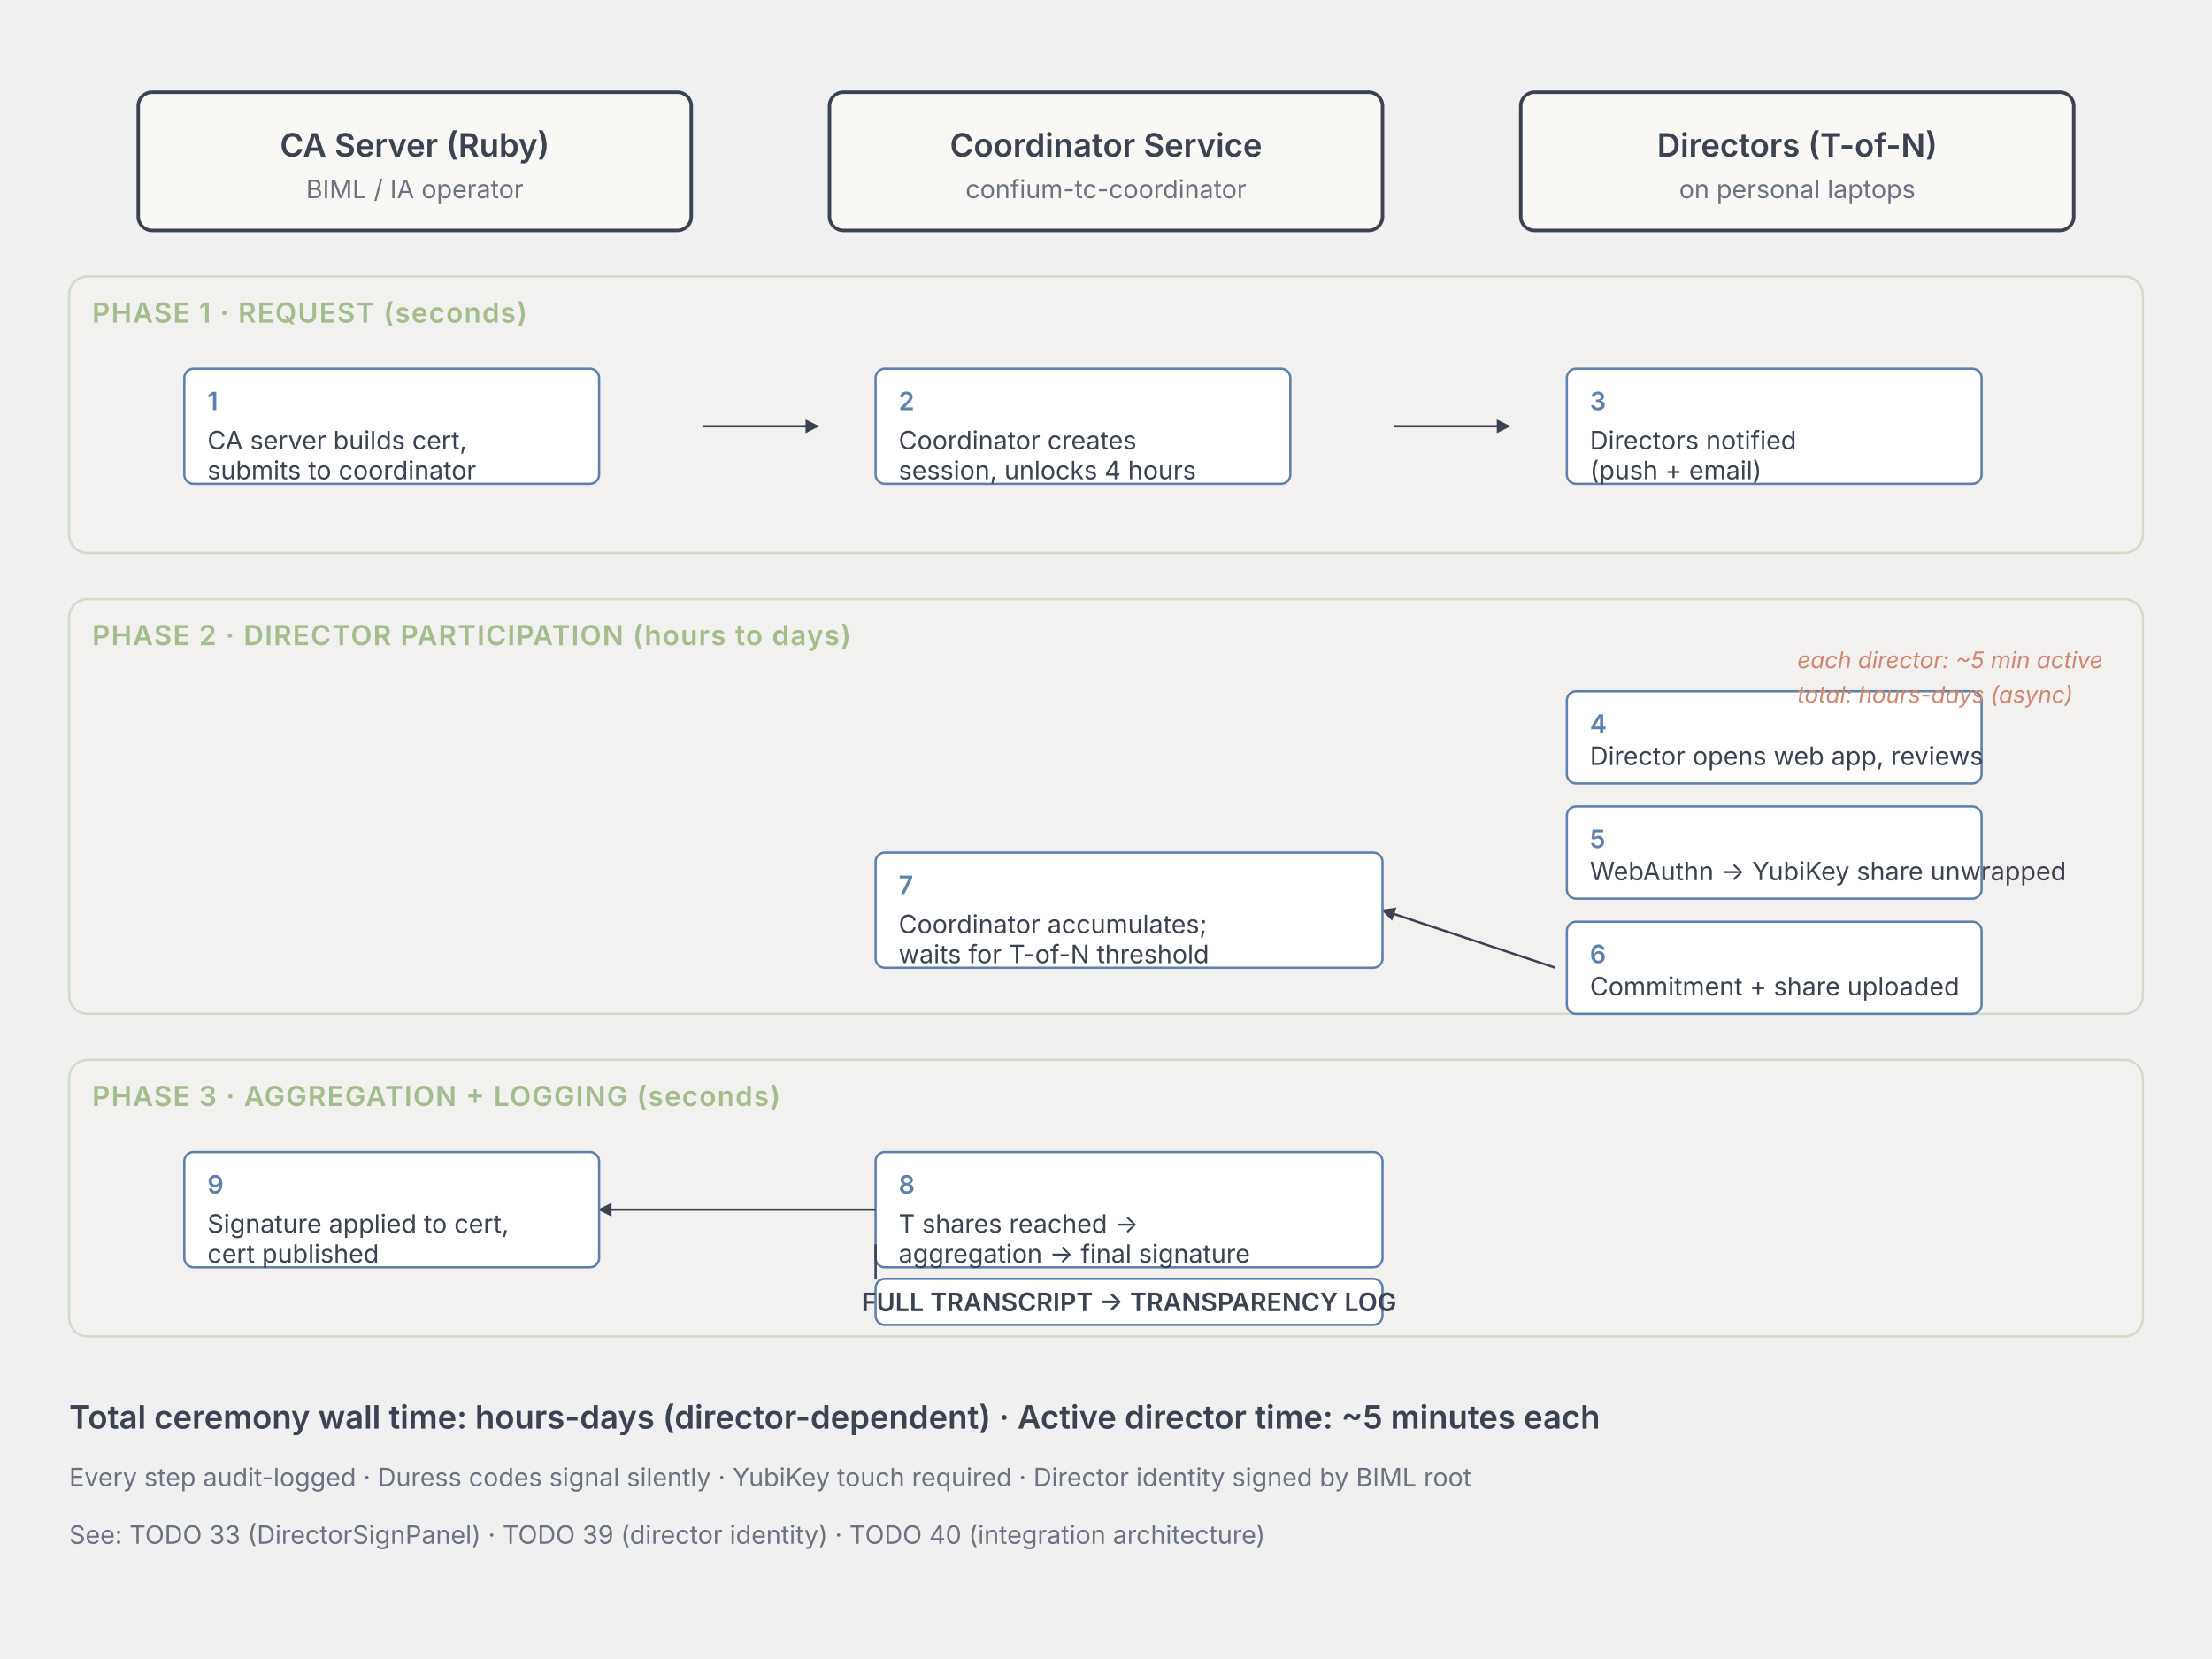
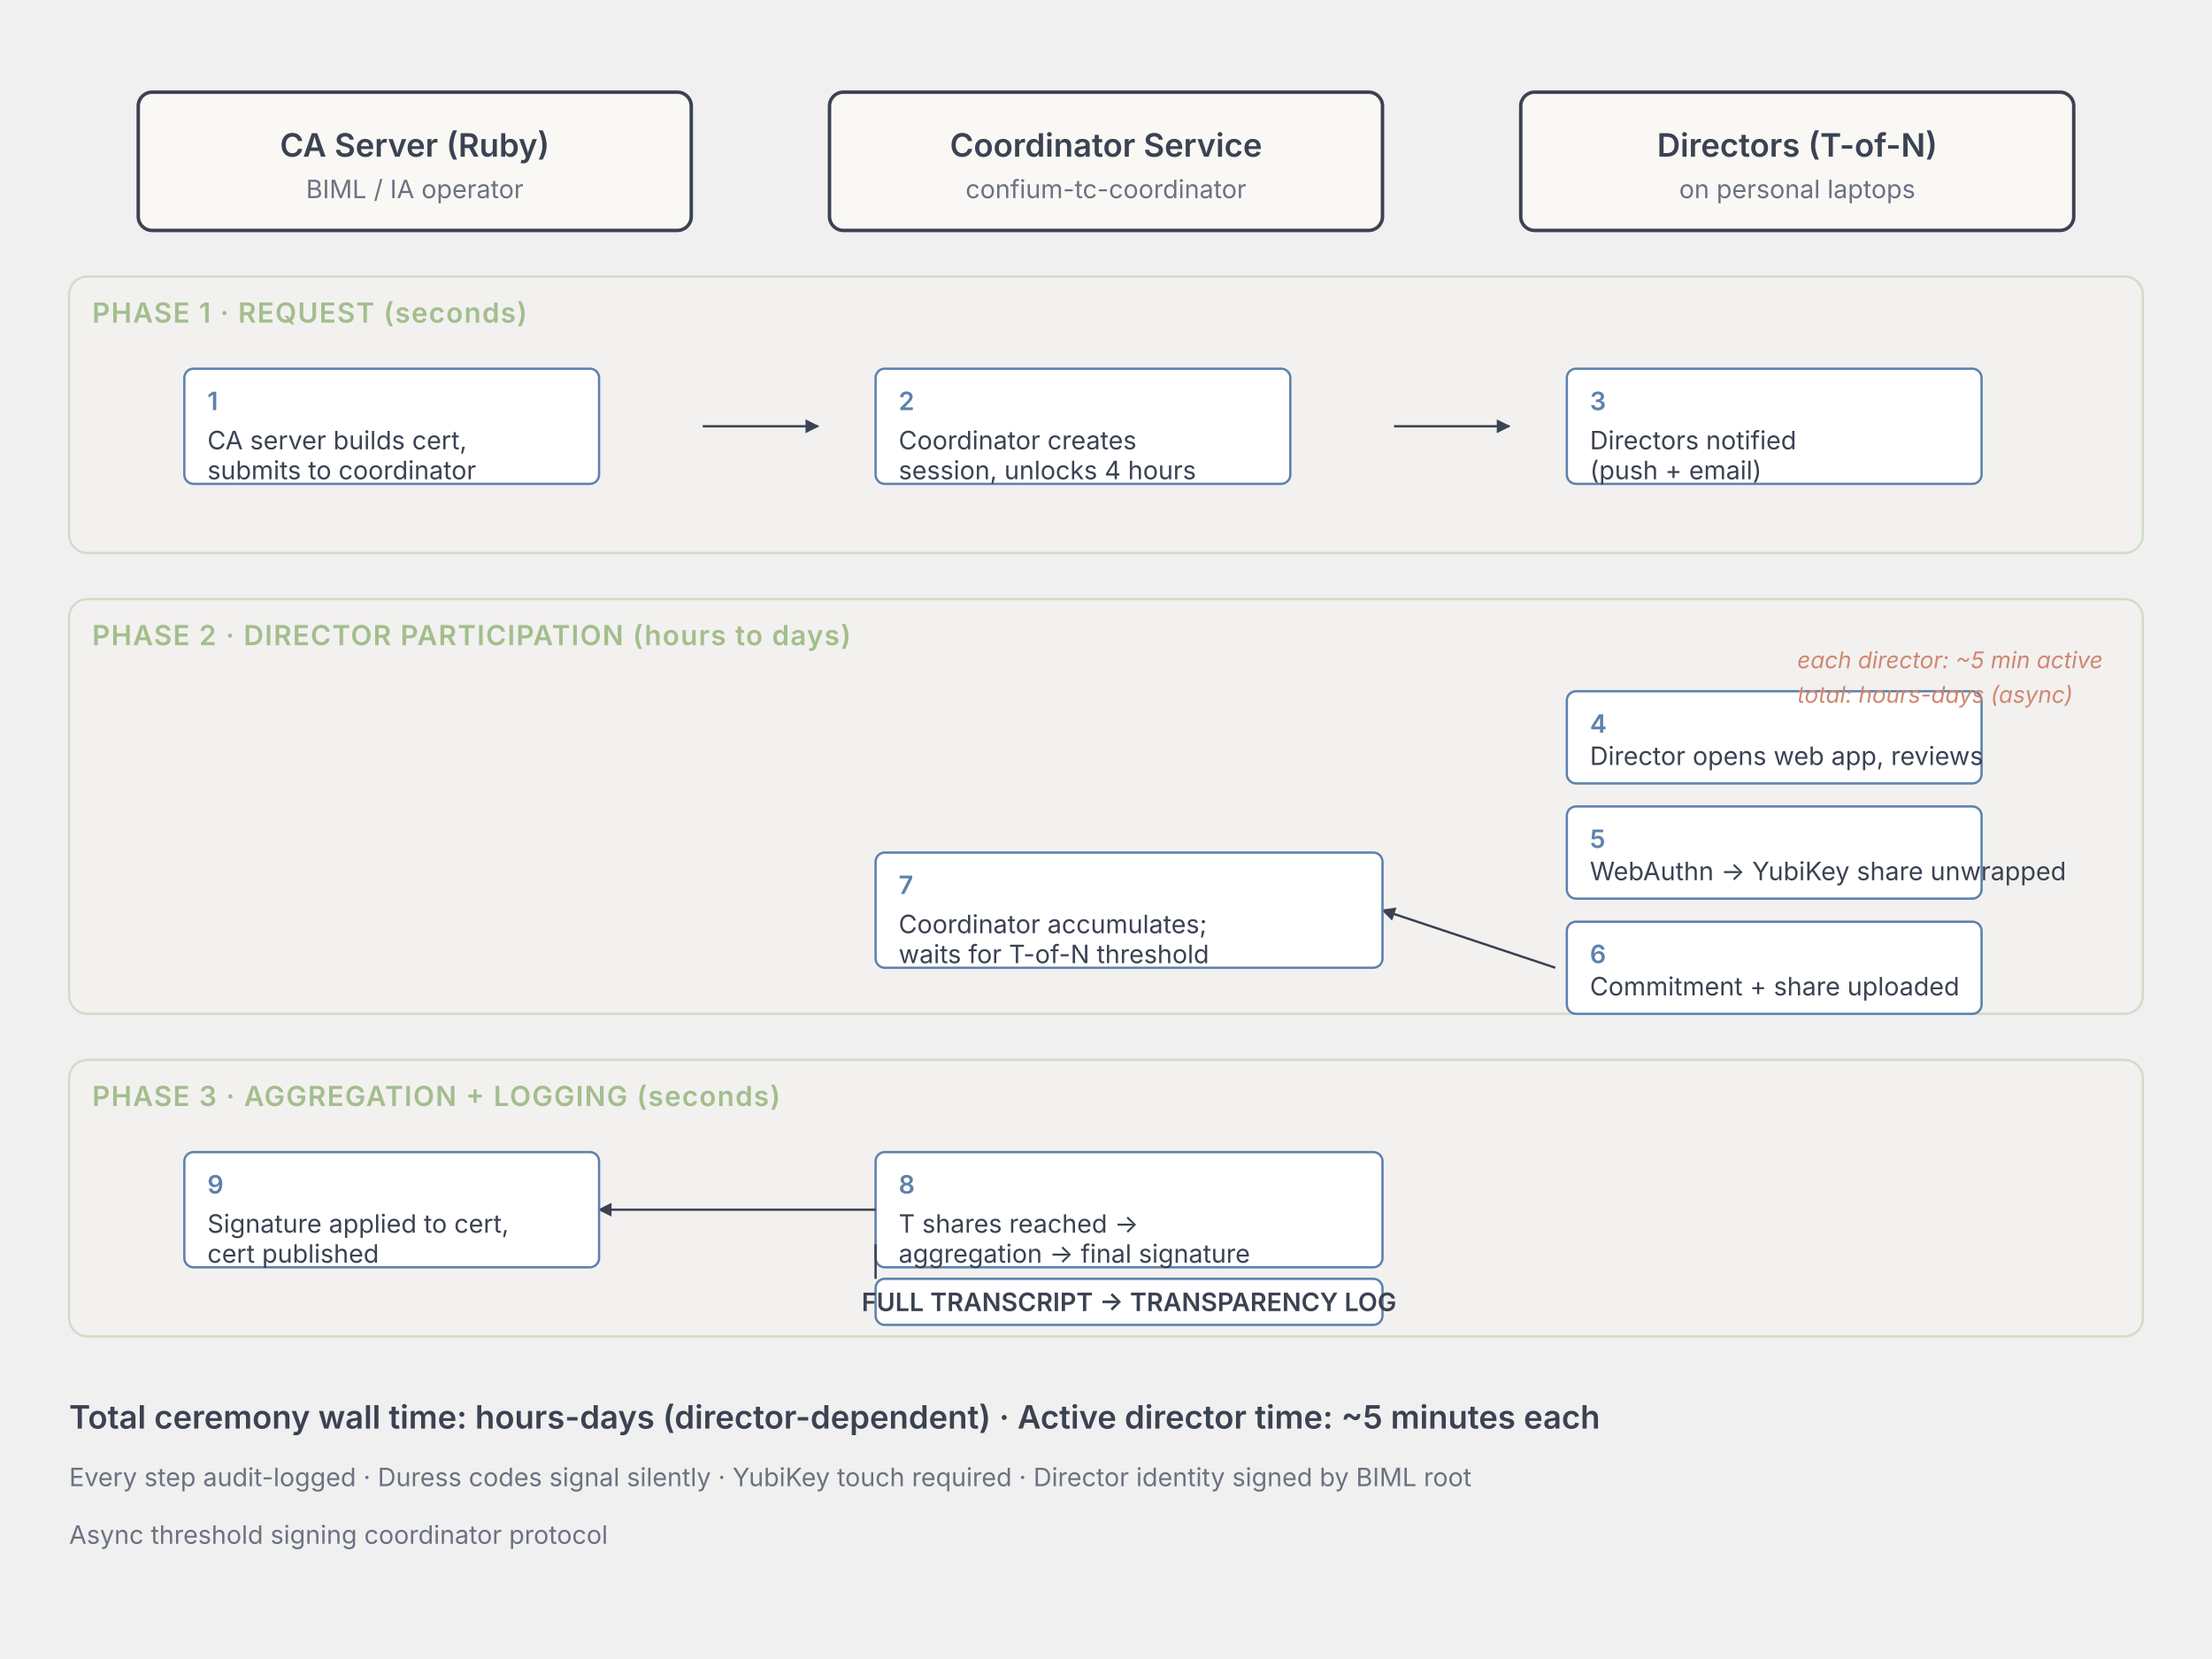
<svg xmlns="http://www.w3.org/2000/svg" viewBox="0 0 960 720" font-family="ui-sans-serif, system-ui, -apple-system, sans-serif">
  <defs>
    <marker id="arrow3" viewBox="0 0 10 10" refX="9" refY="5" markerWidth="6" markerHeight="6" orient="auto-start-reverse">
      <path d="M 0 0 L 10 5 L 0 10 z" fill="#3b4252" />
    </marker>
    <style>
      .actor-box { fill: #f9f8f5; stroke: #3b4252; stroke-width: 1.5; }
      .actor-label { fill: #3b4252; font-weight: 600; font-size: 14px; }
      .actor-sub { fill: #6b7280; font-size: 11px; }
      .phase-bg { fill: #f5f3f0; stroke: #a3be8c; stroke-width: 1; opacity: 0.4; }
      .phase-label { fill: #a3be8c; font-weight: 600; font-size: 12px; letter-spacing: 0.5px; }
      .step-box { fill: white; stroke: #5e81ac; stroke-width: 1; }
      .step-text { fill: #3b4252; font-size: 11px; }
      .step-num { fill: #5e81ac; font-weight: 600; font-size: 11px; }
      .arrow-line { stroke: #3b4252; stroke-width: 1; fill: none; }
      .time-label { fill: #d08770; font-size: 10px; font-style: italic; }
    </style>
  </defs>
  <g transform="translate(60, 40)">
    <rect class="actor-box" x="0" y="0" width="240" height="60" rx="6" />
    <text x="120" y="28" text-anchor="middle" class="actor-label">CA Server (Ruby)</text>
    <text x="120" y="46" text-anchor="middle" class="actor-sub">BIML / IA operator</text>
  </g>
  <g transform="translate(360, 40)">
    <rect class="actor-box" x="0" y="0" width="240" height="60" rx="6" />
    <text x="120" y="28" text-anchor="middle" class="actor-label">Coordinator Service</text>
    <text x="120" y="46" text-anchor="middle" class="actor-sub">confium-tc-coordinator</text>
  </g>
  <g transform="translate(660, 40)">
    <rect class="actor-box" x="0" y="0" width="240" height="60" rx="6" />
    <text x="120" y="28" text-anchor="middle" class="actor-label">Directors (T-of-N)</text>
    <text x="120" y="46" text-anchor="middle" class="actor-sub">on personal laptops</text>
  </g>
  <rect class="phase-bg" x="30" y="120" width="900" height="120" rx="8" />
  <text x="40" y="140" class="phase-label">PHASE 1 · REQUEST (seconds)</text>
  <rect class="phase-bg" x="30" y="260" width="900" height="180" rx="8" />
  <text x="40" y="280" class="phase-label">PHASE 2 · DIRECTOR PARTICIPATION (hours to days)</text>
  <rect class="phase-bg" x="30" y="460" width="900" height="120" rx="8" />
  <text x="40" y="480" class="phase-label">PHASE 3 · AGGREGATION + LOGGING (seconds)</text>
  <g transform="translate(80, 160)">
    <rect class="step-box" x="0" y="0" width="180" height="50" rx="4" />
    <text x="10" y="18" class="step-num">1</text>
    <text x="10" y="35" class="step-text">CA server builds cert,</text>
    <text x="10" y="48" class="step-text">submits to coordinator</text>
  </g>
  <line x1="305" y1="185" x2="355" y2="185" class="arrow-line" marker-end="url(#arrow3)" />
  <g transform="translate(380, 160)">
    <rect class="step-box" x="0" y="0" width="180" height="50" rx="4" />
    <text x="10" y="18" class="step-num">2</text>
    <text x="10" y="35" class="step-text">Coordinator creates</text>
    <text x="10" y="48" class="step-text">session, unlocks 4 hours</text>
  </g>
  <line x1="605" y1="185" x2="655" y2="185" class="arrow-line" marker-end="url(#arrow3)" />
  <g transform="translate(680, 160)">
    <rect class="step-box" x="0" y="0" width="180" height="50" rx="4" />
    <text x="10" y="18" class="step-num">3</text>
    <text x="10" y="35" class="step-text">Directors notified</text>
    <text x="10" y="48" class="step-text">(push + email)</text>
  </g>
  <g transform="translate(680, 300)">
    <rect class="step-box" x="0" y="0" width="180" height="40" rx="4" />
    <text x="10" y="18" class="step-num">4</text>
    <text x="10" y="32" class="step-text">Director opens web app, reviews</text>
  </g>
  <g transform="translate(680, 350)">
    <rect class="step-box" x="0" y="0" width="180" height="40" rx="4" />
    <text x="10" y="18" class="step-num">5</text>
    <text x="10" y="32" class="step-text">WebAuthn → YubiKey share unwrapped</text>
  </g>
  <g transform="translate(680, 400)">
    <rect class="step-box" x="0" y="0" width="180" height="40" rx="4" />
    <text x="10" y="18" class="step-num">6</text>
    <text x="10" y="32" class="step-text">Commitment + share uploaded</text>
  </g>
  <line x1="680" y1="320" x2="680" y2="320" class="arrow-line" />
  <line x1="680" y1="370" x2="680" y2="370" class="arrow-line" />
  <line x1="675" y1="420" x2="600" y2="395" class="arrow-line" marker-end="url(#arrow3)" />
  <g transform="translate(380, 370)">
    <rect class="step-box" x="0" y="0" width="220" height="50" rx="4" />
    <text x="10" y="18" class="step-num">7</text>
    <text x="10" y="35" class="step-text">Coordinator accumulates;</text>
    <text x="10" y="48" class="step-text">waits for T-of-N threshold</text>
  </g>
  <text x="780" y="290" class="time-label">each director: ~5 min active</text>
  <text x="780" y="305" class="time-label">total: hours-days (async)</text>
  <g transform="translate(380, 500)">
    <rect class="step-box" x="0" y="0" width="220" height="50" rx="4" />
    <text x="10" y="18" class="step-num">8</text>
    <text x="10" y="35" class="step-text">T shares reached →</text>
    <text x="10" y="48" class="step-text">aggregation → final signature</text>
  </g>
  <line x1="380" y1="525" x2="260" y2="525" class="arrow-line" marker-end="url(#arrow3)" />
  <g transform="translate(80, 500)">
    <rect class="step-box" x="0" y="0" width="180" height="50" rx="4" />
    <text x="10" y="18" class="step-num">9</text>
    <text x="10" y="35" class="step-text">Signature applied to cert,</text>
    <text x="10" y="48" class="step-text">cert published</text>
  </g>
  <line x1="380" y1="540" x2="380" y2="555" class="arrow-line" />
  <g transform="translate(380, 555)">
    <rect class="step-box" x="0" y="0" width="220" height="20" rx="4" fill="#fef3e2" stroke="#d08770" />
    <text x="110" y="14" text-anchor="middle" class="step-text" font-weight="600">FULL TRANSCRIPT → TRANSPARENCY LOG</text>
  </g>
  <g transform="translate(30, 620)">
    <text x="0" y="0" class="actor-label" fill="#a3be8c">Total ceremony wall time: hours-days (director-dependent) · Active director time: ~5 minutes each</text>
    <text x="0" y="25" class="actor-sub">Every step audit-logged · Duress codes signal silently · YubiKey touch required · Director identity signed by BIML root</text>
-     <text x="0" y="50" class="actor-sub">See: TODO 33 (DirectorSignPanel) · TODO 39 (director identity) · TODO 40 (integration architecture)</text>
+     <text x="0" y="50" class="actor-sub">Async threshold signing coordinator protocol</text>
  </g>
</svg>
